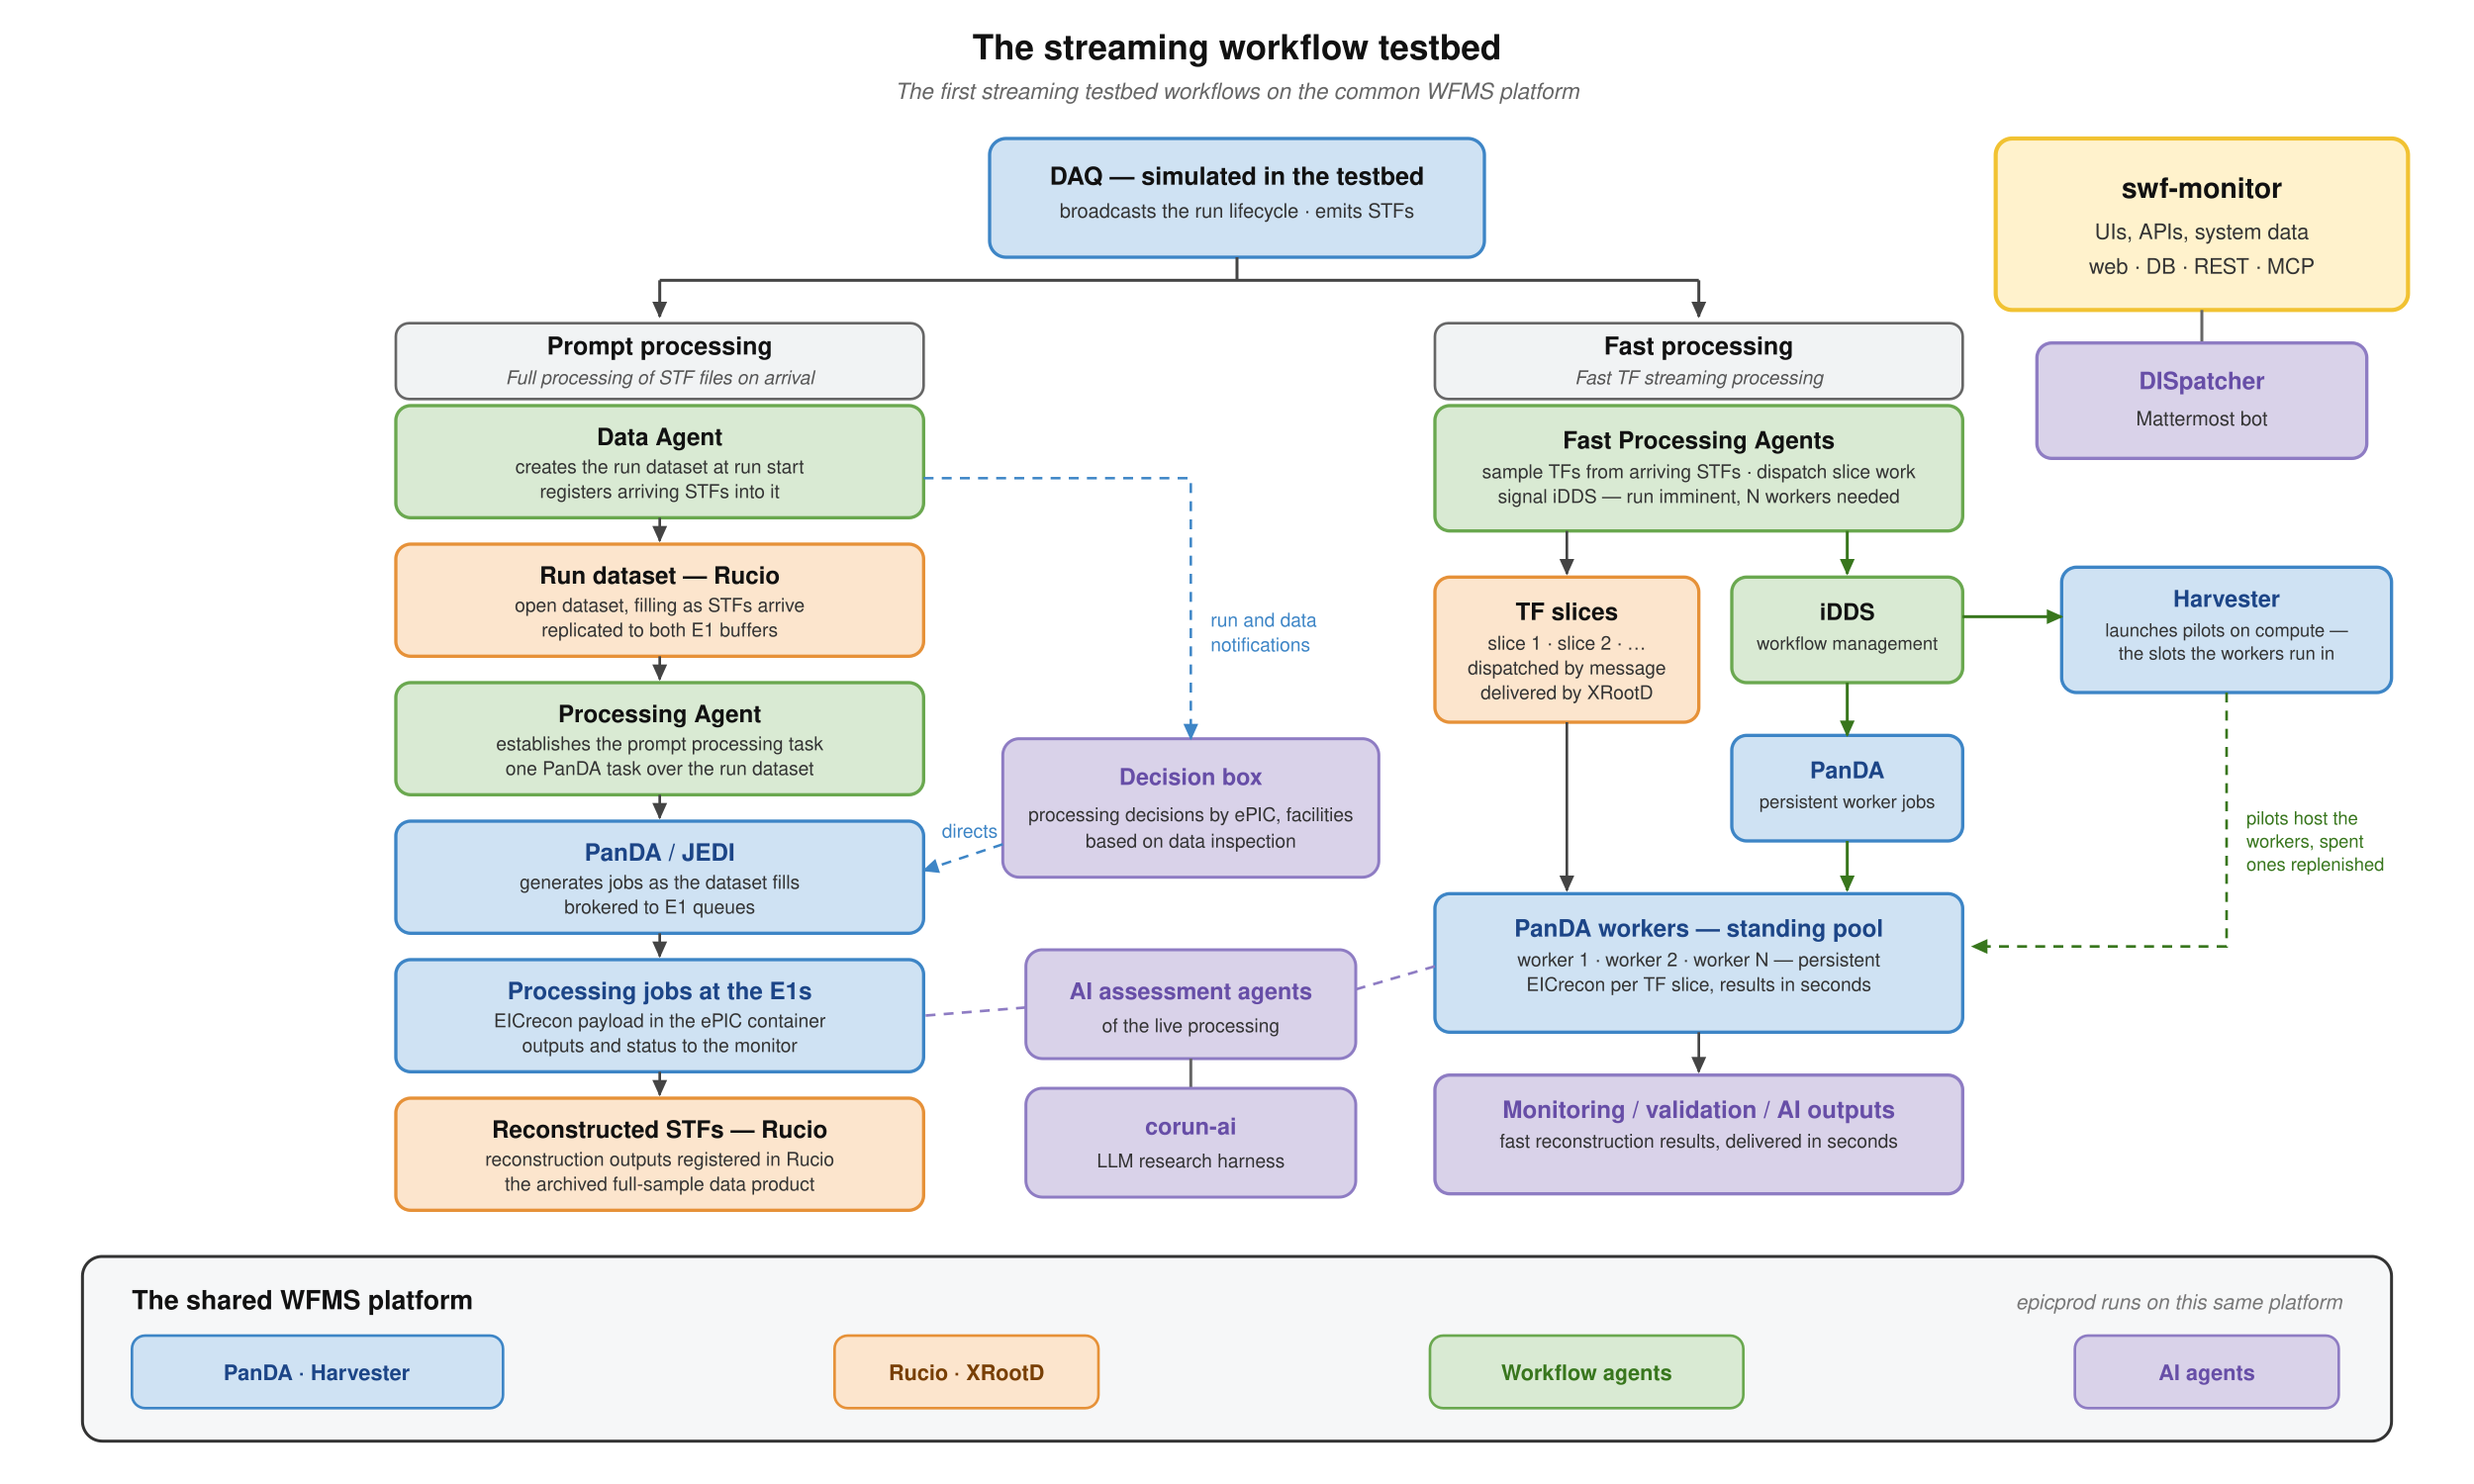
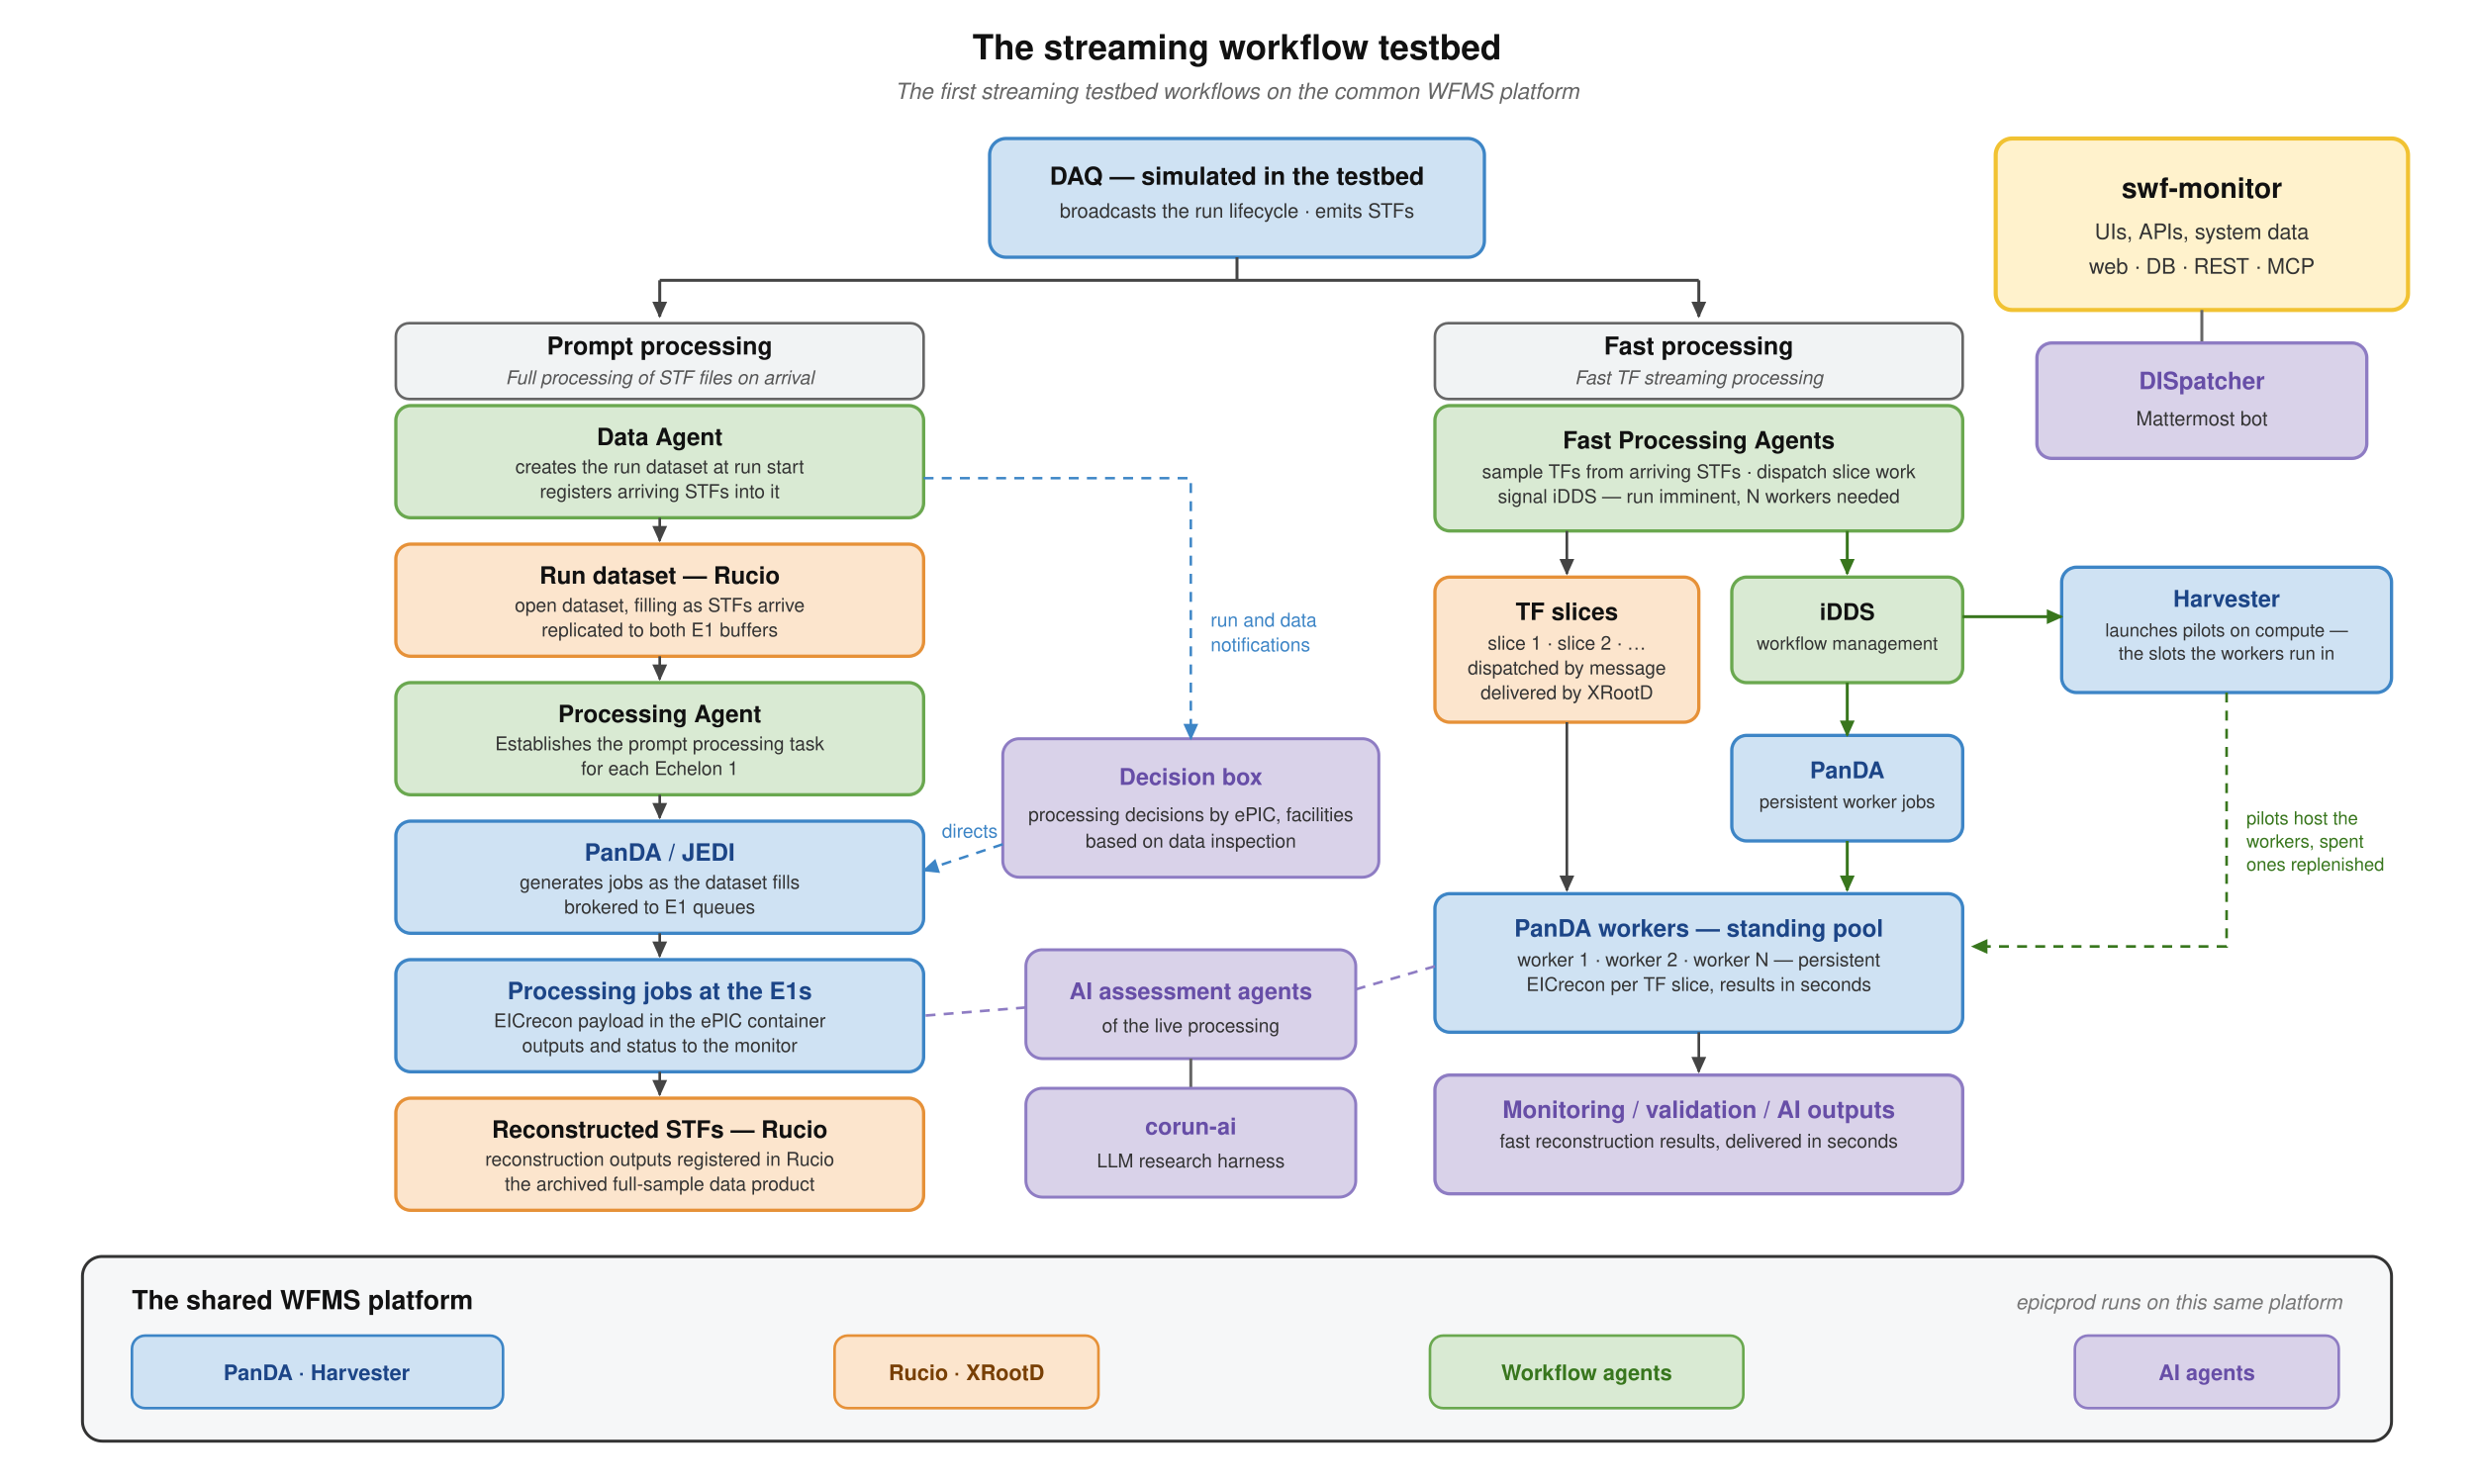
<svg xmlns="http://www.w3.org/2000/svg" viewBox="0 0 1500 900" font-family="Helvetica, Arial, sans-serif">
  <defs>
    <marker id="ah" markerUnits="userSpaceOnUse" markerWidth="12" markerHeight="10" refX="9" refY="4.5" orient="auto-start-reverse">
      <path d="M0,0 L10,4.5 L0,9 z" fill="#444" />
    </marker>
    <marker id="ahG" markerUnits="userSpaceOnUse" markerWidth="12" markerHeight="10" refX="9" refY="4.5" orient="auto-start-reverse">
      <path d="M0,0 L10,4.5 L0,9 z" fill="#38761d" />
    </marker>
    <marker id="ahB" markerUnits="userSpaceOnUse" markerWidth="12" markerHeight="10" refX="9" refY="4.5" orient="auto-start-reverse">
      <path d="M0,0 L10,4.5 L0,9 z" fill="#3d85c6" />
    </marker>
  </defs>
  <rect width="1500" height="900" fill="white" />
  <text x="750" y="36" text-anchor="middle" font-size="21" font-weight="bold" fill="#111">The streaming workflow testbed</text>
  <text x="750" y="60" text-anchor="middle" font-size="13.5" font-style="italic" fill="#666">The first streaming testbed workflows on the common WFMS platform</text>
  <rect x="600" y="84" width="300" height="72" rx="10" fill="#cfe2f3" stroke="#3d85c6" stroke-width="2" />
  <text x="750" y="112" text-anchor="middle" font-size="15" font-weight="bold" fill="#111">DAQ — simulated in the testbed</text>
  <text x="750" y="132" text-anchor="middle" font-size="12" fill="#333">broadcasts the run lifecycle · emits STFs</text>
  <line x1="750" y1="156" x2="750" y2="170" stroke="#444" stroke-width="1.8" />
  <line x1="400" y1="170" x2="1030" y2="170" stroke="#444" stroke-width="1.8" />
  <line x1="400" y1="170" x2="400" y2="192" stroke="#444" stroke-width="1.8" marker-end="url(#ah)" />
  <line x1="1030" y1="170" x2="1030" y2="192" stroke="#444" stroke-width="1.8" marker-end="url(#ah)" />
  <rect x="240" y="196" width="320" height="46" rx="8" fill="#f1f3f4" stroke="#666" stroke-width="1.6" />
  <text x="400" y="215" text-anchor="middle" font-size="15" font-weight="bold" fill="#111">Prompt processing</text>
  <text x="400" y="233" text-anchor="middle" font-size="11.5" font-style="italic" fill="#555">Full processing of STF files on arrival</text>
  <rect x="240" y="246" width="320" height="68" rx="9" fill="#d9ead3" stroke="#6aa84f" stroke-width="2" />
  <text x="400" y="270" text-anchor="middle" font-size="14.5" font-weight="bold" fill="#111">Data Agent</text>
  <text x="400" y="287" text-anchor="middle" font-size="11.5" fill="#333">creates the run dataset at run start</text>
  <text x="400" y="302" text-anchor="middle" font-size="11.5" fill="#333">registers arriving STFs into it</text>
  <line x1="400" y1="314" x2="400" y2="328" stroke="#444" stroke-width="1.6" marker-end="url(#ah)" />
  <rect x="240" y="330" width="320" height="68" rx="9" fill="#fce5cd" stroke="#e69138" stroke-width="2" />
  <text x="400" y="354" text-anchor="middle" font-size="14.5" font-weight="bold" fill="#111">Run dataset — Rucio</text>
  <text x="400" y="371" text-anchor="middle" font-size="11.5" fill="#333">open dataset, filling as STFs arrive</text>
  <text x="400" y="386" text-anchor="middle" font-size="11.5" fill="#333">replicated to both E1 buffers</text>
  <line x1="400" y1="398" x2="400" y2="412" stroke="#444" stroke-width="1.6" marker-end="url(#ah)" />
  <rect x="240" y="414" width="320" height="68" rx="9" fill="#d9ead3" stroke="#6aa84f" stroke-width="2" />
  <text x="400" y="438" text-anchor="middle" font-size="14.5" font-weight="bold" fill="#111">Processing Agent</text>
-   <text x="400" y="455" text-anchor="middle" font-size="11.5" fill="#333">establishes the prompt processing task</text>
-   <text x="400" y="470" text-anchor="middle" font-size="11.5" fill="#333">one PanDA task over the run dataset</text>
+   <text x="400" y="455" text-anchor="middle" font-size="11.5" fill="#333">Establishes the prompt processing task</text>
+   <text x="400" y="470" text-anchor="middle" font-size="11.5" fill="#333">for each Echelon 1</text>
  <line x1="400" y1="482" x2="400" y2="496" stroke="#444" stroke-width="1.6" marker-end="url(#ah)" />
  <rect x="240" y="498" width="320" height="68" rx="9" fill="#cfe2f3" stroke="#3d85c6" stroke-width="2" />
  <text x="400" y="522" text-anchor="middle" font-size="14.5" font-weight="bold" fill="#1c4587">PanDA / JEDI</text>
  <text x="400" y="539" text-anchor="middle" font-size="11.5" fill="#333">generates jobs as the dataset fills</text>
  <text x="400" y="554" text-anchor="middle" font-size="11.5" fill="#333">brokered to E1 queues</text>
  <line x1="400" y1="566" x2="400" y2="580" stroke="#444" stroke-width="1.6" marker-end="url(#ah)" />
  <rect x="240" y="582" width="320" height="68" rx="9" fill="#cfe2f3" stroke="#3d85c6" stroke-width="2" />
  <text x="400" y="606" text-anchor="middle" font-size="14.5" font-weight="bold" fill="#1c4587">Processing jobs at the E1s</text>
  <text x="400" y="623" text-anchor="middle" font-size="11.5" fill="#333">EICrecon payload in the ePIC container</text>
  <text x="400" y="638" text-anchor="middle" font-size="11.5" fill="#333">outputs and status to the monitor</text>
  <line x1="400" y1="650" x2="400" y2="664" stroke="#444" stroke-width="1.6" marker-end="url(#ah)" />
  <rect x="240" y="666" width="320" height="68" rx="9" fill="#fce5cd" stroke="#e69138" stroke-width="2" />
  <text x="400" y="690" text-anchor="middle" font-size="14.5" font-weight="bold" fill="#111">Reconstructed STFs — Rucio</text>
  <text x="400" y="707" text-anchor="middle" font-size="11.5" fill="#333">reconstruction outputs registered in Rucio</text>
  <text x="400" y="722" text-anchor="middle" font-size="11.5" fill="#333">the archived full-sample data product</text>
  <rect x="608" y="448" width="228" height="84" rx="10" fill="#d9d2e9" stroke="#8e7cc3" stroke-width="1.8" />
  <text x="722" y="476" text-anchor="middle" font-size="14" font-weight="bold" fill="#674ea7">Decision box</text>
  <text x="722" y="498" text-anchor="middle" font-size="11.5" fill="#333">processing decisions by ePIC, facilities</text>
  <text x="722" y="514" text-anchor="middle" font-size="11.5" fill="#333">based on data inspection</text>
  <path d="M 560 290 L 722 290 L 722 448" fill="none" stroke="#3d85c6" stroke-width="1.5" stroke-dasharray="6 5" marker-end="url(#ahB)" />
  <text x="734" y="380" font-size="11.5" fill="#3d85c6">run and data</text>
  <text x="734" y="395" font-size="11.5" fill="#3d85c6">notifications</text>
  <line x1="608" y1="512" x2="560" y2="528" stroke="#3d85c6" stroke-width="1.5" stroke-dasharray="6 5" marker-end="url(#ahB)" />
  <text x="588" y="508" text-anchor="middle" font-size="11.5" fill="#3d85c6">directs</text>
  <rect x="870" y="196" width="320" height="46" rx="8" fill="#f1f3f4" stroke="#666" stroke-width="1.6" />
  <text x="1030" y="215" text-anchor="middle" font-size="15" font-weight="bold" fill="#111">Fast processing</text>
  <text x="1030" y="233" text-anchor="middle" font-size="11.5" font-style="italic" fill="#555">Fast TF streaming processing</text>
  <rect x="870" y="246" width="320" height="76" rx="9" fill="#d9ead3" stroke="#6aa84f" stroke-width="2" />
  <text x="1030" y="272" text-anchor="middle" font-size="14.5" font-weight="bold" fill="#111">Fast Processing Agents</text>
  <text x="1030" y="290" text-anchor="middle" font-size="11.5" fill="#333">sample TFs from arriving STFs · dispatch slice work</text>
  <text x="1030" y="305" text-anchor="middle" font-size="11.5" fill="#333">signal iDDS — run imminent, N workers needed</text>
  <line x1="950" y1="322" x2="950" y2="348" stroke="#444" stroke-width="1.6" marker-end="url(#ah)" />
  <line x1="1120" y1="322" x2="1120" y2="348" stroke="#38761d" stroke-width="1.8" marker-end="url(#ahG)" />
  <rect x="870" y="350" width="160" height="88" rx="9" fill="#fce5cd" stroke="#e69138" stroke-width="2" />
  <text x="950" y="376" text-anchor="middle" font-size="14.5" font-weight="bold" fill="#111">TF slices</text>
  <text x="950" y="394" text-anchor="middle" font-size="11.5" fill="#333">slice 1 · slice 2 · …</text>
  <text x="950" y="409" text-anchor="middle" font-size="11.5" fill="#333">dispatched by message</text>
  <text x="950" y="424" text-anchor="middle" font-size="11.5" fill="#333">delivered by XRootD</text>
  <rect x="1050" y="350" width="140" height="64" rx="9" fill="#d9ead3" stroke="#6aa84f" stroke-width="2" />
  <text x="1120" y="376" text-anchor="middle" font-size="14" font-weight="bold" fill="#111">iDDS</text>
  <text x="1120" y="394" text-anchor="middle" font-size="11" fill="#333">workflow management</text>
  <rect x="1250" y="344" width="200" height="76" rx="9" fill="#cfe2f3" stroke="#3d85c6" stroke-width="2" />
  <text x="1350" y="368" text-anchor="middle" font-size="14" font-weight="bold" fill="#1c4587">Harvester</text>
  <text x="1350" y="386" text-anchor="middle" font-size="11" fill="#333">launches pilots on compute —</text>
  <text x="1350" y="400" text-anchor="middle" font-size="11" fill="#333">the slots the workers run in</text>
  <line x1="1190" y1="374" x2="1250" y2="374" stroke="#38761d" stroke-width="1.8" marker-end="url(#ahG)" />
  <rect x="1050" y="446" width="140" height="64" rx="9" fill="#cfe2f3" stroke="#3d85c6" stroke-width="2" />
  <text x="1120" y="472" text-anchor="middle" font-size="14" font-weight="bold" fill="#1c4587">PanDA</text>
  <text x="1120" y="490" text-anchor="middle" font-size="11" fill="#333">persistent worker jobs</text>
  <line x1="1120" y1="414" x2="1120" y2="446" stroke="#38761d" stroke-width="1.8" marker-end="url(#ahG)" />
  <line x1="950" y1="438" x2="950" y2="540" stroke="#444" stroke-width="1.6" marker-end="url(#ah)" />
  <line x1="1120" y1="510" x2="1120" y2="540" stroke="#38761d" stroke-width="1.8" marker-end="url(#ahG)" />
  <path d="M 1350 420 L 1350 574 L 1196 574" fill="none" stroke="#38761d" stroke-width="1.6" stroke-dasharray="6 5" marker-end="url(#ahG)" />
  <text x="1362" y="500" font-size="11" fill="#38761d">pilots host the</text>
  <text x="1362" y="514" font-size="11" fill="#38761d">workers, spent</text>
  <text x="1362" y="528" font-size="11" fill="#38761d">ones replenished</text>
  <rect x="870" y="542" width="320" height="84" rx="9" fill="#cfe2f3" stroke="#3d85c6" stroke-width="2" />
  <text x="1030" y="568" text-anchor="middle" font-size="14.5" font-weight="bold" fill="#1c4587">PanDA workers — standing pool</text>
  <text x="1030" y="586" text-anchor="middle" font-size="11.5" fill="#333">worker 1 · worker 2 · worker N — persistent</text>
  <text x="1030" y="601" text-anchor="middle" font-size="11.5" fill="#333">EICrecon per TF slice, results in seconds</text>
  <line x1="1030" y1="626" x2="1030" y2="650" stroke="#444" stroke-width="1.6" marker-end="url(#ah)" />
  <rect x="870" y="652" width="320" height="72" rx="9" fill="#d9d2e9" stroke="#8e7cc3" stroke-width="2" />
  <text x="1030" y="678" text-anchor="middle" font-size="14.5" font-weight="bold" fill="#674ea7">Monitoring / validation / AI outputs</text>
  <text x="1030" y="696" text-anchor="middle" font-size="11.5" fill="#333">fast reconstruction results, delivered in seconds</text>
  <rect x="622" y="576" width="200" height="66" rx="10" fill="#d9d2e9" stroke="#8e7cc3" stroke-width="1.8" />
  <text x="722" y="606" text-anchor="middle" font-size="14" font-weight="bold" fill="#674ea7">AI assessment agents</text>
  <text x="722" y="626" text-anchor="middle" font-size="11.5" fill="#333">of the live processing</text>
  <line x1="622" y1="611" x2="560" y2="616" stroke="#8e7cc3" stroke-width="1.6" stroke-dasharray="6 5" />
  <line x1="822" y1="600" x2="870" y2="586" stroke="#8e7cc3" stroke-width="1.6" stroke-dasharray="6 5" />
  <rect x="1210" y="84" width="250" height="104" rx="10" fill="#fff2cc" stroke="#f1c232" stroke-width="2.5" />
  <text x="1335" y="120" text-anchor="middle" font-size="17" font-weight="bold" fill="#111">swf-monitor</text>
  <text x="1335" y="145" text-anchor="middle" font-size="13" fill="#333">UIs, APIs, system data</text>
  <text x="1335" y="166" text-anchor="middle" font-size="13" fill="#333">web · DB · REST · MCP</text>
  <line x1="1335" y1="188" x2="1335" y2="208" stroke="#666" stroke-width="1.8" />
  <rect x="1235" y="208" width="200" height="70" rx="9" fill="#d9d2e9" stroke="#8e7cc3" stroke-width="2" />
  <text x="1335" y="236" text-anchor="middle" font-size="14.5" font-weight="bold" fill="#674ea7">DISpatcher</text>
  <text x="1335" y="258" text-anchor="middle" font-size="12" fill="#333">Mattermost bot</text>
  <line x1="722" y1="642" x2="722" y2="660" stroke="#666" stroke-width="1.8" />
  <rect x="622" y="660" width="200" height="66" rx="10" fill="#d9d2e9" stroke="#8e7cc3" stroke-width="1.8" />
  <text x="722" y="688" text-anchor="middle" font-size="14" font-weight="bold" fill="#674ea7">corun-ai</text>
  <text x="722" y="708" text-anchor="middle" font-size="11.5" fill="#333">LLM research harness</text>
  <rect x="50" y="762" width="1400" height="112" rx="12" fill="#F6F7F8" stroke="#333" stroke-width="1.8" />
  <text x="80" y="794" font-size="16" font-weight="bold" fill="#111">The shared WFMS platform</text>
  <text x="1420" y="794" text-anchor="end" font-size="12.5" font-style="italic" fill="#777">epicprod runs on this same platform</text>
  <g font-size="13">
    <rect x="80" y="810" width="225" height="44" rx="8" fill="#cfe2f3" stroke="#3d85c6" stroke-width="1.6" />
    <text x="192" y="837" text-anchor="middle" fill="#1c4587" font-weight="bold">PanDA · Harvester</text>
    <rect x="506" y="810" width="160" height="44" rx="8" fill="#fce5cd" stroke="#e69138" stroke-width="1.6" />
    <text x="586" y="837" text-anchor="middle" fill="#783f04" font-weight="bold">Rucio · XRootD</text>
    <rect x="867" y="810" width="190" height="44" rx="8" fill="#d9ead3" stroke="#6aa84f" stroke-width="1.6" />
    <text x="962" y="837" text-anchor="middle" fill="#38761d" font-weight="bold">Workflow agents</text>
    <rect x="1258" y="810" width="160" height="44" rx="8" fill="#d9d2e9" stroke="#8e7cc3" stroke-width="1.6" />
    <text x="1338" y="837" text-anchor="middle" fill="#674ea7" font-weight="bold">AI agents</text>
  </g>
</svg>
